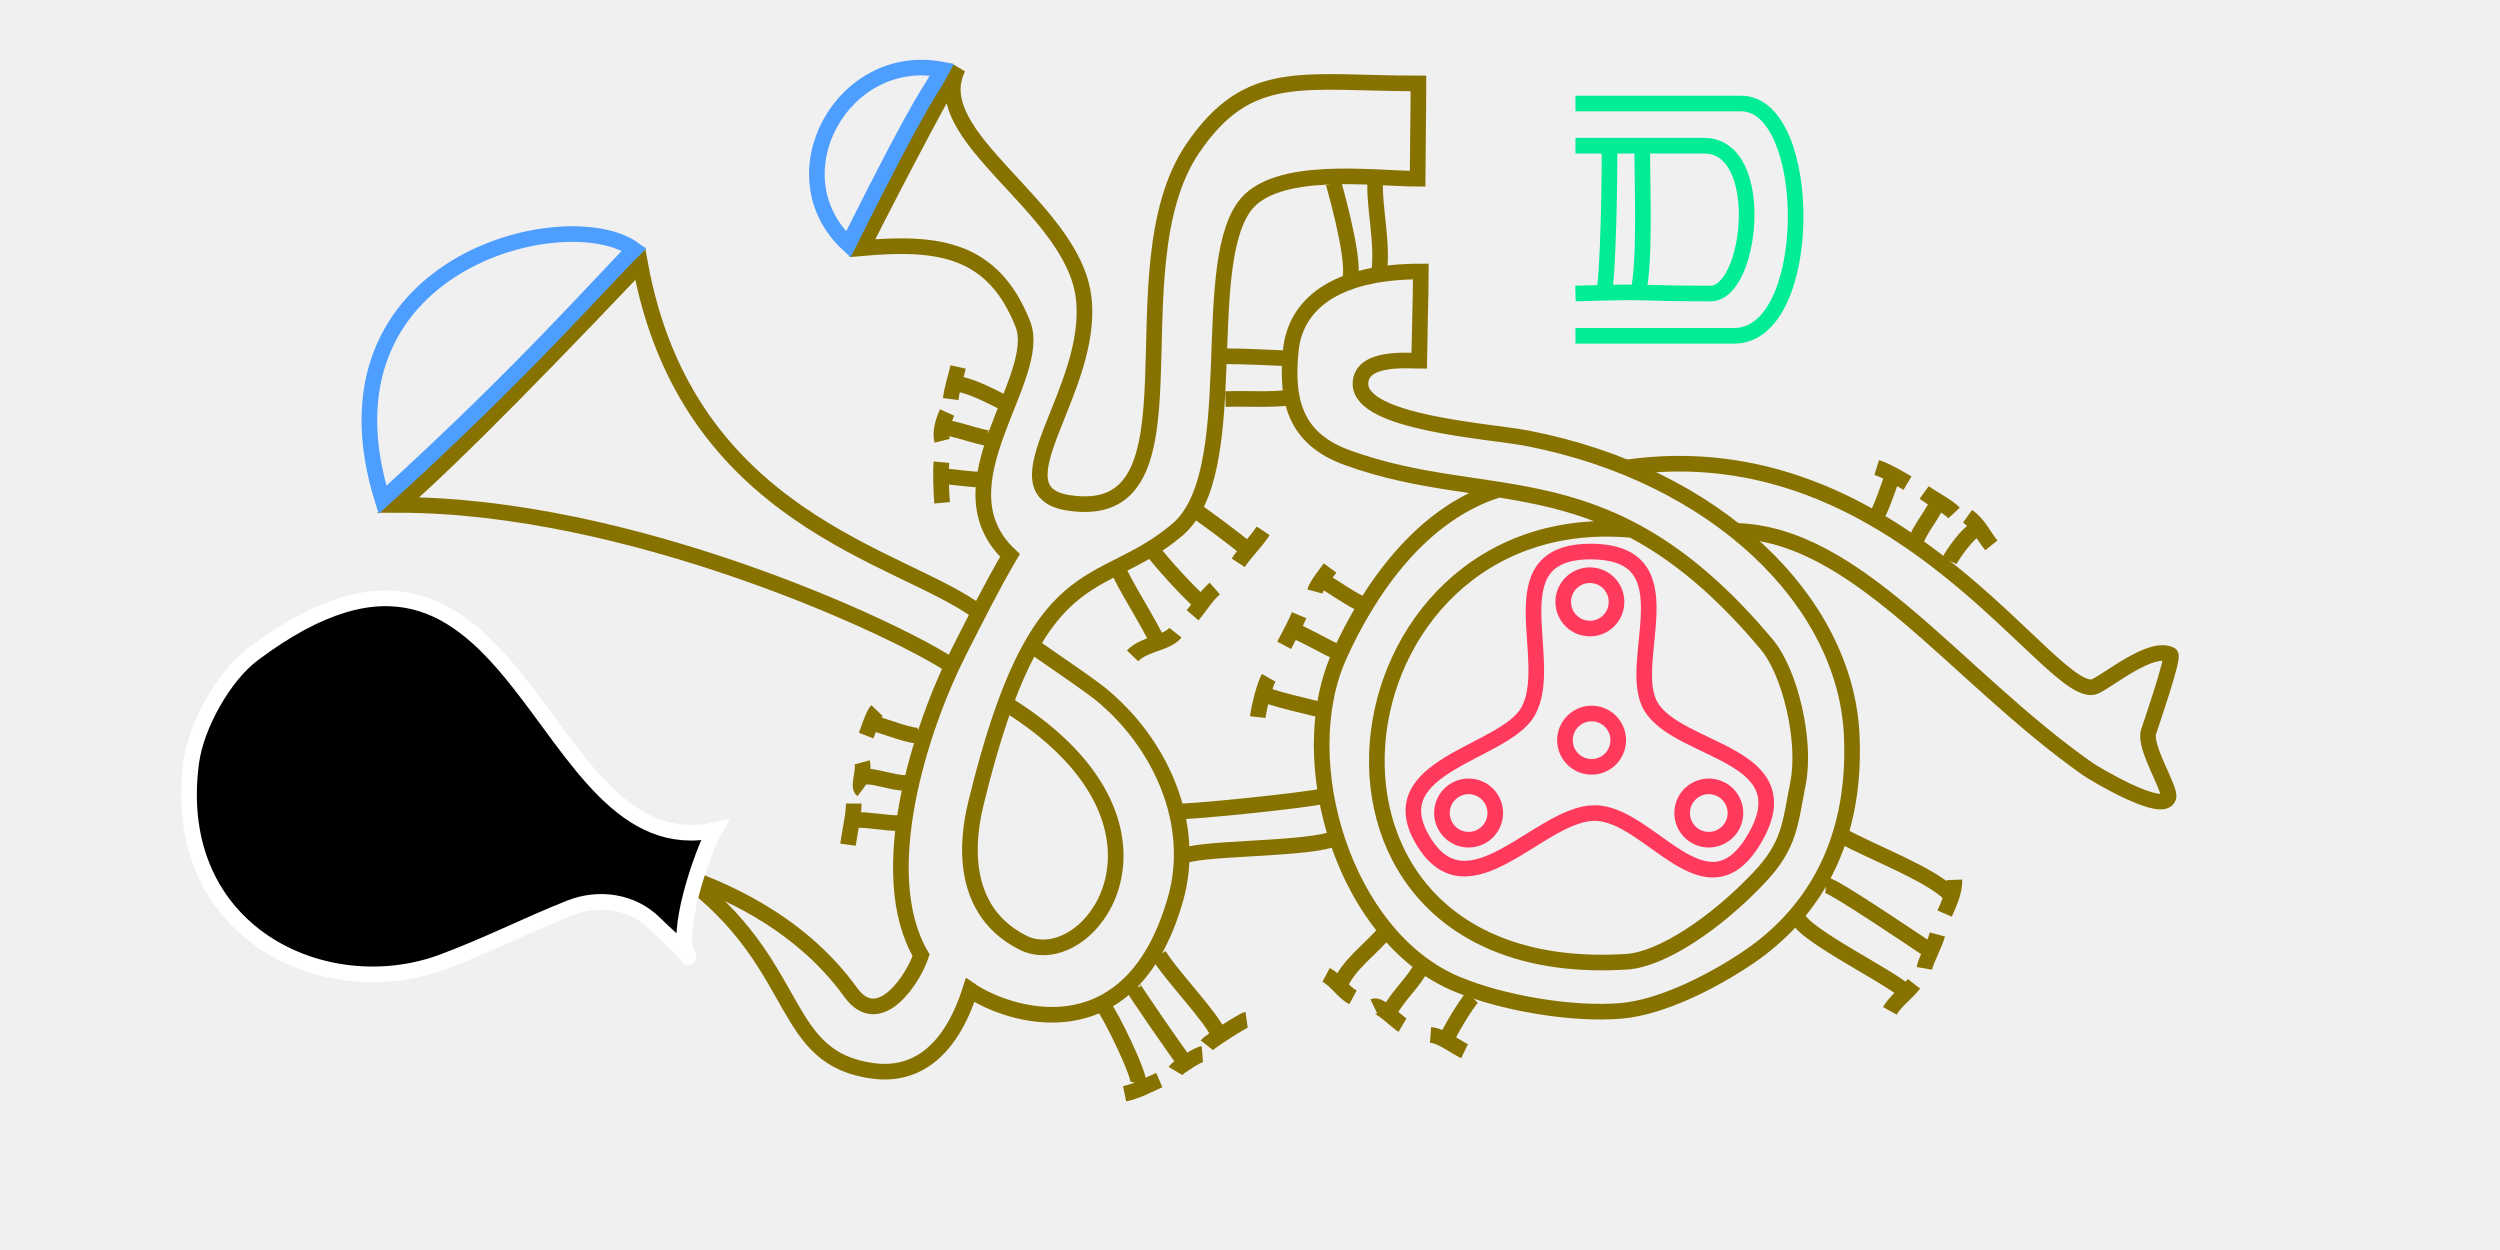
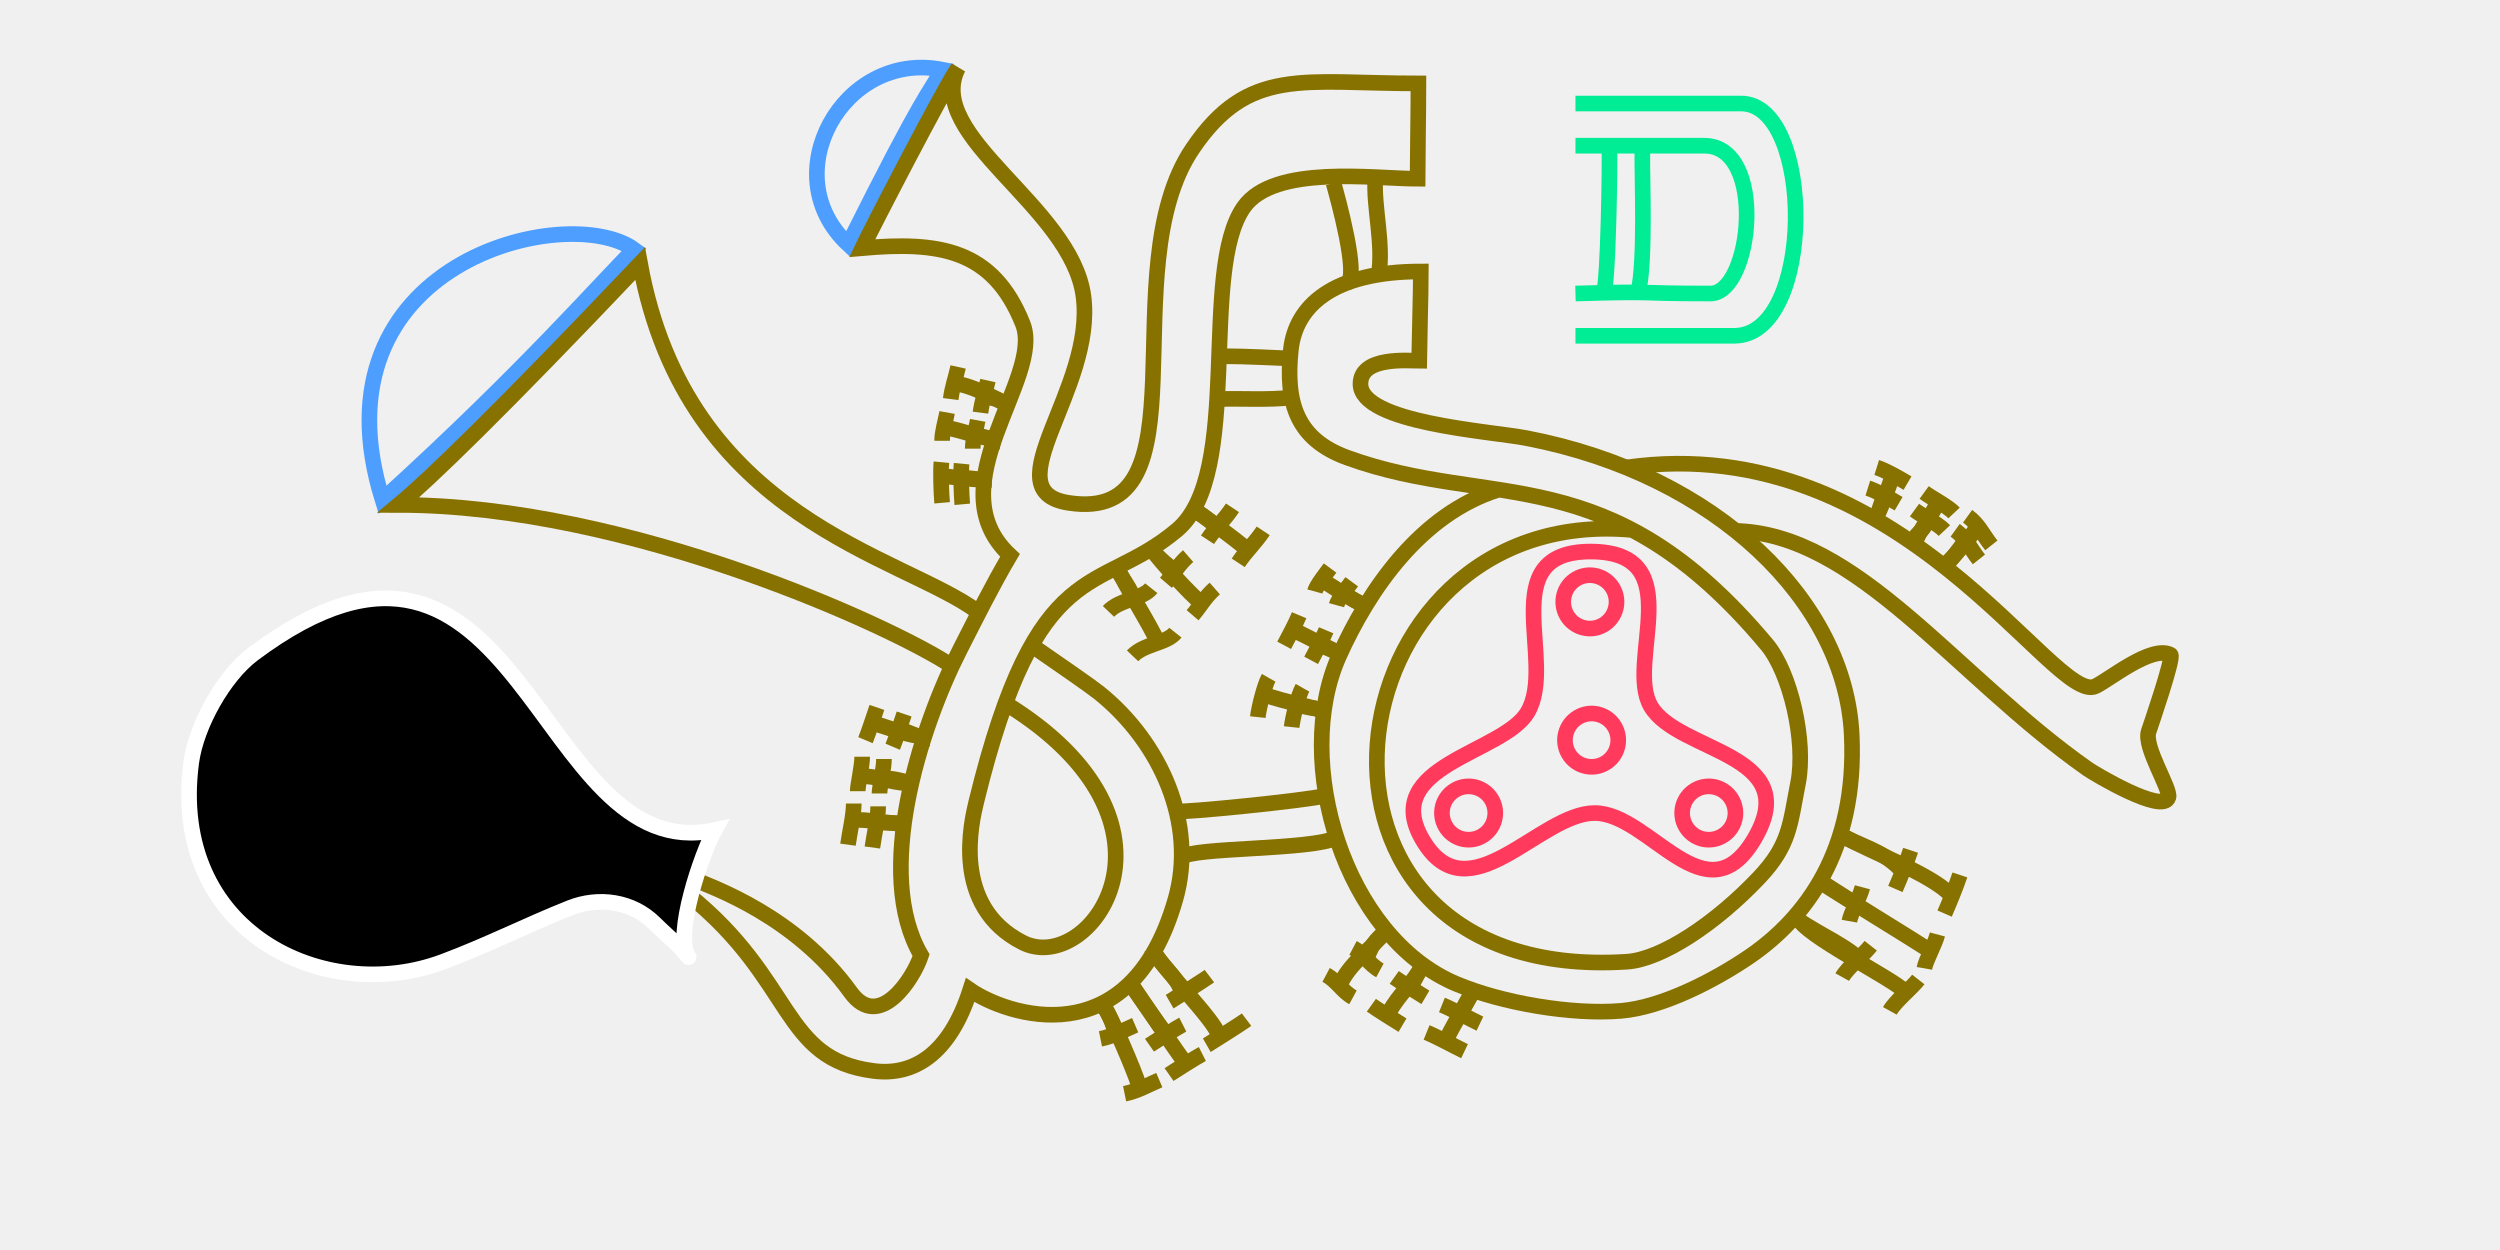
<svg xmlns="http://www.w3.org/2000/svg" viewBox="0 0 320 160">
  <g id="Layer_1">
-     <path d="M 88.97 112.62 C 91.22 113.58 101.88 117.29 108.88 127.01 C 112.52 132.06 116.93 125.26 117.9 122.27 C 111.8 111.85 117.73 93.24 122.86 83.18 C 124.96 79.06 127.02 74.92 129.28 71.09 C 119.66 62.14 133.69 48.42 130.91 41.44 C 127.06 31.78 120.04 30.91 110.36 31.76 C 111.31 29.75 120.82 11.3 122.64 8.69 C 118.17 17.43 137.15 26.35 138.68 37.91 C 140.26 49.78 126.9 62.81 136.74 64.36 C 154.95 67.21 142.1 34.62 152.65 19.03 C 159.81 8.45 166.78 10.68 181.56 10.68 C 181.56 14.4 181.45 20.46 181.45 22.88 C 175.9 22.88 163.1 21.02 159.22 26.5 C 153.39 34.75 159.22 60.65 150.66 67.84 C 140.56 76.33 132.81 70.48 124.96 102.66 C 124.36 105.14 121.72 116 130.91 120.65 C 139.51 125 153.84 105.4 128.56 89.95" fill="none" stroke="#877200" stroke-width="2" stroke-miterlimit="10" />
-     <path d="M 121.69 85.15 C 114.29 80.25 80.52 64.63 51.01 64.63 C 54.82 61.47 63.9 52.74 81.93 33.74 C 87.91 66.56 115.49 71.07 125.2 78.33" fill="none" stroke="#877200" stroke-width="2" stroke-miterlimit="10" />
-     <path d="M 132.04 82.6 C 136.08 85.39 139.66 87.86 140.73 88.72 C 148.53 95.02 153.24 105.42 150.45 115.13 C 144.62 135.46 128.77 129.89 124.18 126.73 C 121.54 134.95 116.94 137.75 111.8 137.08 C 99.96 135.55 102.7 124.34 88.97 113.28" fill="none" stroke="#877200" stroke-width="2" stroke-miterlimit="10" />
-     <path d="M 208.94 67.84 C 169.53 64.21 161.58 126.09 208.24 123.1 C 212.69 122.81 219.61 118.21 225.18 112.32 C 229.13 108.14 229.12 105.44 230.15 100.24 C 231.21 94.87 229.15 86.07 226.15 82.5 C 205.91 58.32 191.03 65.33 172.45 58.58 C 166.02 56.24 164.51 51.64 165.23 44.78 C 165.82 39.21 170.54 34.75 181.87 34.75 C 181.87 37.47 181.65 45.05 181.65 46.18 C 180.26 46.18 174.14 45.58 174.14 49.14 C 174.14 54.15 190.66 55.17 195.39 56.08 C 219.78 60.76 236.24 77.04 237.02 94.09 C 237.7 108.78 231.18 117.49 223.89 122.47 C 219.42 125.51 212.77 128.94 207.5 129.39 C 201.18 129.92 192.23 128.39 186.39 125.93 C 172.09 119.91 165.32 97.49 171.41 83.95 C 175.23 75.47 181.87 65.76 191.84 62.67" fill="none" stroke="#877200" stroke-width="2" stroke-miterlimit="10" />
-     <path d="M 208.16 59.84 C 243.32 54.81 262.89 90.38 268.22 87.84 C 270.01 86.99 275.39 82.54 277.83 83.81 C 278.32 84.07 275.28 92.87 275.02 93.66 C 274.39 95.66 277.88 100.99 277.56 102.05 C 276.88 104.31 268 98.98 267.21 98.42 C 250.22 86.48 237.69 68.21 222.01 67.95" fill="none" stroke="#877200" stroke-width="2" stroke-miterlimit="10" />
-     <path id="white" d="M 91.48 106.25 C 68.37 111.32 66.99 57.8 32.4 83.71 C 28.66 86.51 25.12 92.82 24.48 97.58 C 21.58 119.34 41.56 128.75 56.67 123.12 C 62.31 121.02 67.47 118.39 72.95 116.21 C 76.63 114.75 80.9 115.34 83.77 118.17 C 84.73 119.12 85.75 120.03 86.74 120.95 C 87.23 121.41 88.51 123.02 88.12 122.46 C 86.23 119.71 89.81 109.27 91.48 106.25 Z" fill="#000000" stroke="#ffffff" stroke-width="2" stroke-miterlimit="10" />
-     <path id="blue-2" d="M 48.96 63.98 C 67.2 47.42 77.14 35.89 81.18 31.94 C 72.62 25.71 39.51 33.61 48.96 63.98 Z" fill="none" stroke="#4d9eff" stroke-width="2" stroke-miterlimit="10" />
-     <path id="blue-1" d="M 108.58 31.29 C 99.04 22.43 107.86 6.42 120.59 8.91 C 118.8 12.32 118.76 10.92 108.58 31.29 Z" fill="none" stroke="#4d9eff" stroke-width="2" stroke-miterlimit="10" />
+     <path id="blue-2" d="M48.96 63.98 C67.2 47.42 77.14 35.89 81.18 31.94 C72.62 25.71 39.51 33.61 48.96 63.98 Z" fill="none" stroke="#4d9eff" stroke-width="2" stroke-miterlimit="10" />
+     <path id="blue-1" d="M108.58 31.29 C99.04 22.43 107.86 6.42 120.59 8.91 C118.8 12.32 118.76 10.92 108.58 31.29 Z" fill="none" stroke="#4d9eff" stroke-width="2" stroke-miterlimit="10" />
    <g id="green-move">
-       <path d="M 201.66 13.25 C 215.55 13.25 214.25 13.25 222.86 13.25 C 232.23 13.25 232.38 42.88 222.04 42.98 C 215.4 42.98 214.17 42.98 201.66 42.98" fill="none" stroke="#00ed95" stroke-width="2" stroke-miterlimit="10" />
-       <path d="M 201.66 18.65 C 208.91 18.65 210.92 18.65 218.14 18.65 C 226.24 18.65 224.23 37.57 218.95 37.57 C 208.38 37.57 212.9 37.24 201.66 37.57" fill="none" stroke="#00ed95" stroke-width="2" stroke-miterlimit="10" />
-       <path d="M 210.22 19.13 C 210.16 23.05 210.65 33.32 209.69 37.42" fill="none" stroke="#00ed95" stroke-width="2" stroke-miterlimit="10" />
-       <path d="M 206 18.97 C 206.08 20.43 205.87 36.57 205.25 37.41" fill="none" stroke="#00ed95" stroke-width="2" stroke-miterlimit="10" />
+       <path d="M201.66 13.25 C215.55 13.25 214.25 13.25 222.86 13.25 C232.23 13.25 232.38 42.88 222.04 42.98 C215.4 42.98 214.17 42.98 201.66 42.98" fill="none" stroke="#00ed95" stroke-width="2" stroke-miterlimit="10" />
+       <path d="M201.66 18.65 C208.91 18.65 210.92 18.65 218.14 18.65 C226.24 18.65 224.23 37.57 218.95 37.57 C208.38 37.57 212.9 37.24 201.66 37.57" fill="none" stroke="#00ed95" stroke-width="2" stroke-miterlimit="10" />
+       <path d="M210.22 19.13 C210.16 23.05 210.65 33.32 209.69 37.42" fill="none" stroke="#00ed95" stroke-width="2" stroke-miterlimit="10" />
+       <path d="M206 18.97 C206.08 20.43 205.87 36.57 205.25 37.41" fill="none" stroke="#00ed95" stroke-width="2" stroke-miterlimit="10" />
    </g>
    <g id="red-spinner">
-       <path d="M 224.65 107.22 C 230.9 96.33 214.8 96.36 211.3 90.4 C 207.97 84.71 216.49 70.6 203.59 70.6 C 191.06 70.6 199.35 84.71 195.53 91.17 C 192.4 96.46 176.52 97.97 182.08 107.48 C 187.92 117.48 197.04 104.07 204.12 104.07 C 211.21 104.07 218.44 118.02 224.65 107.22 Z" fill="none" stroke="#ff3a5d" stroke-width="2" stroke-miterlimit="10" />
-       <path d="M 189.69 107.02 C 188.06 107.97 185.97 107.41 185.03 105.77 C 184.08 104.14 184.64 102.05 186.28 101.11 C 187.91 100.17 190 100.73 190.94 102.36 C 191.88 103.99 191.32 106.08 189.69 107.02 Z" fill="none" stroke="#ff3a5d" stroke-width="2" stroke-miterlimit="10" />
-       <path d="M 220.43 107.02 C 218.8 107.97 216.71 107.41 215.77 105.77 C 214.83 104.14 215.39 102.05 217.02 101.11 C 218.65 100.17 220.74 100.73 221.68 102.36 C 222.62 103.99 222.07 106.08 220.43 107.02 Z" fill="none" stroke="#ff3a5d" stroke-width="2" stroke-miterlimit="10" />
-       <path d="M 205.21 80 C 203.58 80.94 201.49 80.38 200.55 78.75 C 199.61 77.11 200.17 75.02 201.8 74.08 C 203.43 73.14 205.52 73.7 206.46 75.33 C 207.4 76.96 206.84 79.05 205.21 80 Z" fill="none" stroke="#ff3a5d" stroke-width="2" stroke-miterlimit="10" />
-     </g>
-     <path id="red-anchor" d="M 205.43 97.7 C 203.8 98.64 201.71 98.08 200.77 96.45 C 199.83 94.82 200.39 92.73 202.02 91.79 C 203.65 90.84 205.74 91.4 206.68 93.04 C 207.62 94.67 207.06 96.76 205.43 97.7 Z" fill="none" stroke="#ff3a5d" stroke-width="2" stroke-miterlimit="10" />
-     <path id="blue-anchor-1" d="M 108.37 31.16 C 108.37 31.09 108.45 31.03 108.54 31.03 C 108.63 31.03 108.7 31.09 108.7 31.16 C 108.7 31.23 108.63 31.29 108.54 31.29 C 108.45 31.29 108.37 31.23 108.37 31.16 Z" fill="none" />
-     <path id="white-anchor" d="M 86.97 112.3 C 86.97 111.76 87.42 111.32 87.97 111.32 C 88.53 111.32 88.97 111.76 88.97 112.3 C 88.97 112.84 88.53 113.28 87.97 113.28 C 87.42 113.28 86.97 112.84 86.97 112.3 Z" fill="none" />
-     <path id="blue-anchor-2" d="M 48.77 63.43 C 48.77 63.38 48.78 63.34 48.79 63.34 C 48.81 63.34 48.82 63.38 48.82 63.43 C 48.82 63.48 48.81 63.52 48.79 63.52 C 48.78 63.52 48.77 63.48 48.77 63.43 Z" fill="none" />
-     <path d="M 176.04 22.88 C 175.8 26.46 177.11 31.15 176.48 35.14" fill="none" stroke="#877200" stroke-width="2" stroke-miterlimit="10" />
-     <path d="M 170.69 23.43 C 171.19 25.19 174.07 35.61 172.41 36.2" fill="none" stroke="#877200" stroke-width="2" stroke-miterlimit="10" />
-     <path d="M 156.86 45.6 C 159.47 45.6 162.46 45.78 165.13 45.88" fill="none" stroke="#877200" stroke-width="2" stroke-miterlimit="10" />
-     <path d="M 156.86 51.08 C 160.02 50.98 162.12 51.23 165.35 50.88" fill="none" stroke="#877200" stroke-width="2" stroke-miterlimit="10" />
-     <path d="M 150.58 103.85 C 151.23 104.06 167.22 102.48 169.74 101.83" fill="none" stroke="#877200" stroke-width="2" stroke-miterlimit="10" />
-     <path d="M 151.26 109.75 C 152.42 108.41 168.08 108.85 171.07 107.21" fill="none" stroke="#877200" stroke-width="2" stroke-miterlimit="10" />
-     <path d="M 171.54 83.68 C 169.38 82.63 167.33 81.42 165.07 80.45" fill="none" stroke="#877200" stroke-width="2" stroke-miterlimit="10" />
-     <path d="M 164.37 82.6 C 164.99 81.44 165.79 79.94 166.29 78.75" fill="none" stroke="#877200" stroke-width="2" stroke-miterlimit="10" />
-     <path d="M 174.42 77.33 C 173.51 77.1 170.09 74.75 168.95 74.08" fill="none" stroke="#877200" stroke-width="2" stroke-miterlimit="10" />
-     <path d="M 168.3 75.71 C 168.52 74.91 169.72 73.43 170.25 72.71" fill="none" stroke="#877200" stroke-width="2" stroke-miterlimit="10" />
-     <path d="M 169.47 90.95 C 168.33 90.67 162.13 89.26 161.5 88.72" fill="none" stroke="#877200" stroke-width="2" stroke-miterlimit="10" />
-     <path d="M 162.39 86.76 C 161.84 87.73 161.12 90.65 161 91.79" fill="none" stroke="#877200" stroke-width="2" stroke-miterlimit="10" />
-     <path d="M 233.71 113.28 C 234.67 113.33 245.37 120.58 246.91 121.61" fill="none" stroke="#877200" stroke-width="2" stroke-miterlimit="10" />
-     <path d="M 235.88 107.02 C 239.45 109.03 247.17 111.9 249.66 114.52" fill="none" stroke="#877200" stroke-width="2" stroke-miterlimit="10" />
-     <path d="M 230.15 117.45 C 230.79 119.64 242.11 125.12 243.98 127.01" fill="none" stroke="#877200" stroke-width="2" stroke-miterlimit="10" />
-     <path d="M 250.16 112.62 C 250.22 114.09 249.48 115.63 248.91 116.94" fill="none" stroke="#877200" stroke-width="2" stroke-miterlimit="10" />
-     <path d="M 247.99 119.61 C 247.63 120.96 246.51 122.88 246.32 123.95" fill="none" stroke="#877200" stroke-width="2" stroke-miterlimit="10" />
-     <path d="M 244.99 125.93 C 244.09 127.08 242.57 128.18 241.9 129.39" fill="none" stroke="#877200" stroke-width="2" stroke-miterlimit="10" />
-     <path d="M 177.46 119.1 C 175.6 121.43 172.61 123.35 171.41 126.29" fill="none" stroke="#877200" stroke-width="2" stroke-miterlimit="10" />
-     <path d="M 182.1 123.49 C 181 125.72 179 127.34 177.86 129.49" fill="none" stroke="#877200" stroke-width="2" stroke-miterlimit="10" />
-     <path d="M 188.46 127.66 C 187.7 128.41 185.29 132.38 185.03 133.39" fill="none" stroke="#877200" stroke-width="2" stroke-miterlimit="10" />
-     <path d="M 169.74 124.79 C 171.12 125.52 171.83 126.93 173.18 127.66" fill="none" stroke="#877200" stroke-width="2" stroke-miterlimit="10" />
-     <path d="M 175.85 128.82 C 176.56 128.48 178.79 130.79 179.52 131.22" fill="none" stroke="#877200" stroke-width="2" stroke-miterlimit="10" />
-     <path d="M 183.11 132.47 C 184.51 132.57 186.16 133.93 187.46 134.55" fill="none" stroke="#877200" stroke-width="2" stroke-miterlimit="10" />
-     <path d="M 115.96 100.24 C 114.1 100.17 112.06 99.3 110.36 99.36" fill="none" stroke="#877200" stroke-width="2" stroke-miterlimit="10" />
-     <path d="M 115.21 105.37 C 113.24 105.37 111.26 104.89 109.28 104.95" fill="none" stroke="#877200" stroke-width="2" stroke-miterlimit="10" />
-     <path d="M 117.9 94.09 C 117.08 94.53 112.95 92.83 111.8 92.59" fill="none" stroke="#877200" stroke-width="2" stroke-miterlimit="10" />
-     <path d="M 112.25 90.95 C 111.78 91.44 111.16 93.42 110.87 94.16" fill="none" stroke="#877200" stroke-width="2" stroke-miterlimit="10" />
-     <path d="M 110.36 97.58 C 110.67 98.71 109.75 100.66 110.36 101.11" fill="none" stroke="#877200" stroke-width="2" stroke-miterlimit="10" />
-     <path d="M 109.28 102.85 C 109.28 104.37 108.76 106.5 108.54 108.12" fill="none" stroke="#877200" stroke-width="2" stroke-miterlimit="10" />
-     <path d="M 126.97 56.08 C 126.54 56.37 122.36 54.87 121.23 54.78" fill="none" stroke="#877200" stroke-width="2" stroke-miterlimit="10" />
-     <path d="M 125.98 61.43 C 124.06 61.36 122.46 61.1 120.59 60.93" fill="none" stroke="#877200" stroke-width="2" stroke-miterlimit="10" />
-     <path d="M 128.56 51.57 C 127.02 50.8 123.89 49.13 122.25 49.14" fill="none" stroke="#877200" stroke-width="2" stroke-miterlimit="10" />
-     <path d="M 122.64 46.97 C 122.31 48.46 121.89 49.53 121.69 51.08" fill="none" stroke="#877200" stroke-width="2" stroke-miterlimit="10" />
-     <path d="M 121.23 52.8 C 120.74 53.89 120.3 55.25 120.59 56.42" fill="none" stroke="#877200" stroke-width="2" stroke-miterlimit="10" />
-     <path d="M 120.5 59.16 C 120.39 60.33 120.48 63.12 120.59 64.36" fill="none" stroke="#877200" stroke-width="2" stroke-miterlimit="10" />
-     <path d="M 242.23 60.93 C 241.76 62.3 240.73 65.31 240.01 66.45" fill="none" stroke="#877200" stroke-width="2" stroke-miterlimit="10" />
-     <path d="M 247.99 64.36 C 247.13 66.26 245.85 67.49 245.05 69.66" fill="none" stroke="#877200" stroke-width="2" stroke-miterlimit="10" />
-     <path d="M 252.82 67.84 C 252.03 68.08 249.93 70.9 249.54 71.79" fill="none" stroke="#877200" stroke-width="2" stroke-miterlimit="10" />
-     <path d="M 240.22 59.84 C 241.37 60.2 243.07 61.2 244.16 61.84" fill="none" stroke="#877200" stroke-width="2" stroke-miterlimit="10" />
-     <path d="M 246.29 63.04 C 247.35 63.81 249.34 64.83 250.12 65.66" fill="none" stroke="#877200" stroke-width="2" stroke-miterlimit="10" />
-     <path d="M 251.85 66.08 C 253.29 67.12 253.83 68.48 254.89 69.81" fill="none" stroke="#877200" stroke-width="2" stroke-miterlimit="10" />
-     <path d="M 147.36 70.23 C 148.41 71.76 152.38 76.1 153.9 77.33" fill="none" stroke="#877200" stroke-width="2" stroke-miterlimit="10" />
-     <path d="M 143.02 72.57 C 143.72 74.59 147.18 79.82 148.39 82.6" fill="none" stroke="#877200" stroke-width="2" stroke-miterlimit="10" />
-     <path d="M 152.81 65.18 C 155.45 67.08 157.47 68.55 160 70.6" fill="none" stroke="#877200" stroke-width="2" stroke-miterlimit="10" />
-     <path d="M 161.69 67.95 C 160.69 69.46 159.41 70.64 158.49 72.04" fill="none" stroke="#877200" stroke-width="2" stroke-miterlimit="10" />
-     <path d="M 155.49 75.33 C 154.27 76.4 153.68 77.55 152.65 78.75" fill="none" stroke="#877200" stroke-width="2" stroke-miterlimit="10" />
-     <path d="M 150.45 80.98 C 149.34 82.37 146.45 82.39 144.97 83.95" fill="none" stroke="#877200" stroke-width="2" stroke-miterlimit="10" />
-     <path d="M 144.97 126.22 C 144.95 126.46 150.85 134.94 151.71 136.08" fill="none" stroke="#877200" stroke-width="2" stroke-miterlimit="10" />
-     <path d="M 141.27 128.82 C 142.18 129.91 146.03 137.77 145.71 138.75" fill="none" stroke="#877200" stroke-width="2" stroke-miterlimit="10" />
-     <path d="M 148.34 122.23 C 149.67 124.61 155.43 130.55 155.97 132.47" fill="none" stroke="#877200" stroke-width="2" stroke-miterlimit="10" />
-     <path d="M 154.47 133.79 C 154.84 133.32 159.14 130.58 159.56 130.52" fill="none" stroke="#877200" stroke-width="2" stroke-miterlimit="10" />
-     <path d="M 150.45 137.08 C 150.71 136.64 153.39 134.95 153.9 134.91" fill="none" stroke="#877200" stroke-width="2" stroke-miterlimit="10" />
-     <path d="M 143.95 140 C 145.58 139.67 146.9 138.89 148.39 138.25" fill="none" stroke="#877200" stroke-width="2" stroke-miterlimit="10" />
+       <path d="M224.65 107.22 C230.9 96.33 214.8 96.36 211.3 90.4 C207.97 84.71 216.49 70.6 203.59 70.6 C191.06 70.6 199.35 84.71 195.53 91.17 C192.4 96.46 176.52 97.97 182.08 107.48 C187.92 117.48 197.04 104.07 204.12 104.07 C211.21 104.07 218.44 118.02 224.65 107.22 Z" fill="none" stroke="#ff3a5d" stroke-width="2" stroke-miterlimit="10" />
+       <path d="M189.69 107.02 C188.06 107.97 185.97 107.41 185.03 105.77 C184.08 104.14 184.64 102.05 186.28 101.11 C187.91 100.17 190 100.73 190.94 102.36 C191.88 103.99 191.32 106.08 189.69 107.02 Z" fill="none" stroke="#ff3a5d" stroke-width="2" stroke-miterlimit="10" />
+       <path d="M220.43 107.02 C218.8 107.97 216.71 107.41 215.77 105.77 C214.83 104.14 215.39 102.05 217.02 101.11 C218.65 100.17 220.74 100.73 221.68 102.36 C222.62 103.99 222.07 106.08 220.43 107.02 Z" fill="none" stroke="#ff3a5d" stroke-width="2" stroke-miterlimit="10" />
+       <path d="M205.21 80 C203.58 80.94 201.49 80.38 200.55 78.75 C199.61 77.11 200.17 75.02 201.8 74.08 C203.43 73.14 205.52 73.7 206.46 75.33 C207.4 76.96 206.84 79.05 205.21 80 Z" fill="none" stroke="#ff3a5d" stroke-width="2" stroke-miterlimit="10" />
+     </g>
+     <path id="red-anchor" d="M205.43 97.7 C203.8 98.64 201.71 98.08 200.77 96.45 C199.83 94.82 200.39 92.73 202.02 91.79 C203.65 90.84 205.74 91.4 206.68 93.04 C207.62 94.67 207.06 96.76 205.43 97.7 Z" fill="none" stroke="#ff3a5d" stroke-width="2" stroke-miterlimit="10" />
+     <g id="tubing">
+       <path d="M88.97 112.62 C91.22 113.58 101.88 117.29 108.88 127.01 C112.52 132.06 116.93 125.26 117.9 122.27 C111.8 111.85 117.73 93.24 122.86 83.18 C124.96 79.06 127.02 74.92 129.28 71.09 C119.66 62.14 133.69 48.42 130.91 41.44 C127.06 31.78 120.04 30.91 110.36 31.76 C111.31 29.75 120.82 11.3 122.64 8.69 C118.17 17.43 137.15 26.35 138.68 37.91 C140.26 49.78 126.9 62.81 136.74 64.36 C154.95 67.21 142.1 34.62 152.65 19.03 C159.81 8.45 166.78 10.68 181.56 10.68 C181.56 14.4 181.45 20.46 181.45 22.88 C175.9 22.88 163.1 21.02 159.22 26.5 C153.39 34.75 159.22 60.65 150.66 67.84 C140.56 76.33 132.81 70.48 124.96 102.66 C124.36 105.14 121.72 116 130.91 120.65 C139.51 125 153.84 105.4 128.56 89.95" fill="none" stroke="#877200" stroke-width="2" stroke-miterlimit="10" />
+       <path d="M121.69 85.15 C114.29 80.25 80.52 64.63 51.01 64.63 C54.82 61.47 63.9 52.74 81.93 33.74 C87.91 66.56 115.49 71.07 125.2 78.33" fill="none" stroke="#877200" stroke-width="2" stroke-miterlimit="10" />
+       <path d="M132.04 82.6 C136.08 85.39 139.66 87.86 140.73 88.72 C148.53 95.02 153.24 105.42 150.45 115.13 C144.62 135.46 128.77 129.89 124.18 126.73 C121.54 134.95 116.94 137.75 111.8 137.08 C99.96 135.55 101.835 125.58 88.105 114.52" fill="none" stroke="#877200" stroke-width="2" stroke-miterlimit="10" />
+       <path d="M208.94 67.84 C169.53 64.21 161.58 126.09 208.24 123.1 C212.69 122.81 219.61 118.21 225.18 112.32 C229.13 108.14 229.12 105.44 230.15 100.24 C231.21 94.87 229.15 86.07 226.15 82.5 C205.91 58.32 191.03 65.33 172.45 58.58 C166.02 56.24 164.51 51.64 165.23 44.78 C165.82 39.21 170.54 34.75 181.87 34.75 C181.87 37.47 181.65 45.05 181.65 46.18 C180.26 46.18 174.14 45.58 174.14 49.14 C174.14 54.15 190.66 55.17 195.39 56.08 C219.78 60.76 236.24 77.04 237.02 94.09 C237.7 108.78 231.18 117.49 223.89 122.47 C219.42 125.51 212.77 128.94 207.5 129.39 C201.18 129.92 192.23 128.39 186.39 125.93 C172.09 119.91 165.32 97.49 171.41 83.95 C175.23 75.47 181.87 65.76 191.84 62.67" fill="none" stroke="#877200" stroke-width="2" stroke-miterlimit="10" />
+       <path d="M208.16 59.84 C243.32 54.81 262.89 90.38 268.22 87.84 C270.01 86.99 275.39 82.54 277.83 83.81 C278.32 84.07 275.28 92.87 275.02 93.66 C274.39 95.66 277.88 100.99 277.56 102.05 C276.88 104.31 268 98.98 267.21 98.42 C250.22 86.48 237.69 68.21 222.01 67.95" fill="none" stroke="#877200" stroke-width="2" stroke-miterlimit="10" />
+       <path d="M176.04 22.88 C175.8 26.46 177.11 31.15 176.48 35.14" fill="none" stroke="#877200" stroke-width="2" stroke-miterlimit="10" />
+       <path d="M170.69 23.43 C171.19 25.19 174.07 35.61 172.41 36.2" fill="none" stroke="#877200" stroke-width="2" stroke-miterlimit="10" />
+       <path d="M156.86 45.6 C159.47 45.6 162.46 45.78 165.13 45.88" fill="none" stroke="#877200" stroke-width="2" stroke-miterlimit="10" />
+       <path d="M155.97 51.08 C159.13 50.98 162.12 51.23 165.35 50.88" fill="none" stroke="#877200" stroke-width="2" stroke-miterlimit="10" />
+       <path d="M150.58 103.85 C151.23 104.06 167.22 102.48 169.74 101.83" fill="none" stroke="#877200" stroke-width="2" stroke-miterlimit="10" />
+       <path d="M151.26 109.75 C152.42 108.41 168.08 108.85 171.07 107.21" fill="none" stroke="#877200" stroke-width="2" stroke-miterlimit="10" />
+       <path id="white" d="M91.48 106.25 C68.37 111.32 66.99 57.8 32.4 83.71 C28.66 86.51 25.12 92.82 24.48 97.58 C21.58 119.34 41.56 128.75 56.67 123.12 C62.31 121.02 67.47 118.39 72.95 116.21 C76.63 114.75 80.9 115.34 83.77 118.17 C84.73 119.12 85.75 120.03 86.74 120.95 C87.23 121.41 88.51 123.02 88.12 122.46 C86.23 119.71 89.81 109.27 91.48 106.25 Z" fill="#000000" stroke="#ffffff" stroke-width="2" stroke-miterlimit="10" />
+     </g>
+     <g id="keys-down">
+       <g id="_24d" data-name="24d">
+         <path d="M172.045 83.95 C169.885 82.9 170.785 83.345 168.525 82.375" fill="none" stroke="#877200" stroke-width="2" stroke-miterlimit="10" />
+         <path d="M167.825 84.525 C168.445 83.365 169.245 81.865 169.745 80.675" fill="none" stroke="#877200" stroke-width="2" stroke-miterlimit="10" />
+       </g>
+       <g id="_23d" data-name="23d">
+         <path d="M174.995 77.585 C174.085 77.355 172.86 76.505 171.72 75.835" fill="none" stroke="#877200" stroke-width="2" stroke-miterlimit="10" />
+         <path d="M171.07 77.465 C171.29 76.665 172.49 75.185 173.02 74.465" fill="none" stroke="#877200" stroke-width="2" stroke-miterlimit="10" />
+       </g>
+       <g id="_22d" data-name="22d">
+         <path d="M169.745 90.95 C168.605 90.67 166.46 90.535 165.83 89.995" fill="none" stroke="#877200" stroke-width="2" stroke-miterlimit="10" />
+         <path d="M166.72 88.035 C166.17 89.005 165.45 91.925 165.33 93.065" fill="none" stroke="#877200" stroke-width="2" stroke-miterlimit="10" />
+       </g>
+       <g id="_21d" data-name="21d">
+         <path d="M234.949 106.536 C238.519 108.546 240.864 108.749 243.354 111.369" fill="none" stroke="#877200" stroke-width="2" stroke-miterlimit="10" />
+         <path d="M244.556 108.84 C244.039 110.405 243.174 112.479 242.604 113.789" fill="none" stroke="#877200" stroke-width="2" stroke-miterlimit="10" />
+       </g>
+       <g id="_20d" data-name="20d">
+         <path d="M232.57 112.489 C233.671 113.282 235.77 114.54 237.31 115.57" fill="none" stroke="#877200" stroke-width="2" stroke-miterlimit="10" />
+         <path d="M238.39 113.57 C238.03 114.92 236.91 116.84 236.72 117.91" fill="none" stroke="#877200" stroke-width="2" stroke-miterlimit="10" />
+       </g>
+       <g id="_19d" data-name="19d">
+         <path d="M229.179 116.94 C231.198 118.844 236.017 120.8 237.887 122.69" fill="none" stroke="#877200" stroke-width="2" stroke-miterlimit="10" />
+         <path d="M239.452 121.055 C238.552 122.205 236.477 123.86 235.807 125.07" fill="none" stroke="#877200" stroke-width="2" stroke-miterlimit="10" />
+       </g>
+       <g id="_18d" data-name="18d">
+         <path d="M177.86 118.486 C176 120.816 176.059 119.9 174.859 122.84" fill="none" stroke="#877200" stroke-width="2" stroke-miterlimit="10" />
+         <path d="M173.189 121.34 C174.569 122.07 175.279 123.48 176.629 124.21" fill="none" stroke="#877200" stroke-width="2" stroke-miterlimit="10" />
+       </g>
+       <g id="_17d" data-name="17d">
+         <path d="M182.45 122.775 C181.35 125.005 181.93 123.78 180.79 125.93" fill="none" stroke="#877200" stroke-width="2" stroke-miterlimit="10" />
+         <path d="M178.464 125.11 C179.127 125.583 181.72 127.23 182.45 127.66" fill="none" stroke="#877200" stroke-width="2" stroke-miterlimit="10" />
+       </g>
+       <g id="_16d" data-name="16d">
+         <path d="M188.859 126.22 C188.38 127.23 187.255 128.86 186.995 129.87" fill="none" stroke="#877200" stroke-width="2" stroke-miterlimit="10" />
+         <path d="M184.567 128.635 C185.872 129.162 188.125 130.41 189.425 131.03" fill="none" stroke="#877200" stroke-width="2" stroke-miterlimit="10" />
+       </g>
+       <g id="_15d" data-name="15d">
+         <path d="M119.03 94.535 C117.613 94.535 116.435 93.673 115.285 93.433" fill="none" stroke="#877200" stroke-width="2" stroke-miterlimit="10" />
+         <path d="M115.73 91.393 C115.469 92.161 114.599 94.8 114.266 95.584" fill="none" stroke="#877200" stroke-width="2" stroke-miterlimit="10" />
+       </g>
+       <g id="_14d" data-name="14d">
+         <path d="M117.443 100.24 C115.583 100.17 114.848 99.589 113.148 99.649" fill="none" stroke="#877200" stroke-width="2" stroke-miterlimit="10" />
+         <path d="M113.148 97.15 C113.15 98.341 112.575 100.783 112.575 101.564" fill="none" stroke="#877200" stroke-width="2" stroke-miterlimit="10" />
+       </g>
+       <g id="_13d" data-name="13d">
+         <path d="M116.432 105.485 C114.462 105.485 114.383 105.25 112.403 105.31" fill="none" stroke="#877200" stroke-width="2" stroke-miterlimit="10" />
+         <path d="M112.403 103.21 C112.403 104.73 111.883 106.86 111.663 108.48" fill="none" stroke="#877200" stroke-width="2" stroke-miterlimit="10" />
+       </g>
+       <g id="_12d" data-name="12d">
+         <path d="M129.545 52.182 C128.005 51.412 127.701 50.872 126.061 50.882" fill="none" stroke="#877200" stroke-width="2" stroke-miterlimit="10" />
+         <path d="M126.451 48.712 C126.121 50.202 125.701 51.272 125.501 52.822" fill="none" stroke="#877200" stroke-width="2" stroke-miterlimit="10" />
+       </g>
+       <g id="_11d" data-name="11d">
+         <path d="M128.107 56.549 C127.061 56.385 126.278 55.878 125.148 55.788" fill="none" stroke="#877200" stroke-width="2" stroke-miterlimit="10" />
+         <path d="M125.148 53.808 C124.95 54.898 124.51 56.258 124.508 57.428" fill="none" stroke="#877200" stroke-width="2" stroke-miterlimit="10" />
+       </g>
+       <g id="_10d" data-name="10d">
+         <path d="M126.97 61.43 C125.05 61.36 125.04 61.292 123.17 61.122" fill="none" stroke="#877200" stroke-width="2" stroke-miterlimit="10" />
+         <path d="M123.08 59.352 C122.97 60.522 123.06 63.312 123.17 64.552" fill="none" stroke="#877200" stroke-width="2" stroke-miterlimit="10" />
+       </g>
+       <g id="_9d" data-name="9d">
+         <path d="M241.092 63.57 C240.622 64.94 240.419 65.87 239.699 67.01" fill="none" stroke="#877200" stroke-width="2" stroke-miterlimit="10" />
+         <path d="M239.082 62.48 C240.232 62.84 241.932 63.84 243.022 64.48" fill="none" stroke="#877200" stroke-width="2" stroke-miterlimit="10" />
+       </g>
+       <g id="_8d" data-name="8d">
+         <path d="M246.752 66.614 C245.892 68.514 245.356 67.825 244.556 69.995" fill="none" stroke="#877200" stroke-width="2" stroke-miterlimit="10" />
+         <path d="M245.052 65.294 C246.112 66.064 248.102 67.084 248.882 67.914" fill="none" stroke="#877200" stroke-width="2" stroke-miterlimit="10" />
+       </g>
+       <g id="_7d" data-name="7d">
+         <path d="M251.23 69.636 C251.105 69.876 249.567 72 248.513 72.89" fill="none" stroke="#877200" stroke-width="2" stroke-miterlimit="10" />
+         <path d="M250.26 67.876 C251.7 68.916 252.24 70.276 253.3 71.606" fill="none" stroke="#877200" stroke-width="2" stroke-miterlimit="10" />
+       </g>
+       <g id="_6d" data-name="6d">
+         <path d="M152.08 64.698 C154.72 66.598 153.537 65.6 156.067 67.65" fill="none" stroke="#877200" stroke-width="2" stroke-miterlimit="10" />
+         <path d="M157.757 65 C156.757 66.51 155.477 67.69 154.557 69.09" fill="none" stroke="#877200" stroke-width="2" stroke-miterlimit="10" />
+       </g>
+       <g id="_5d" data-name="5d">
+         <path d="M146.929 69.636 C147.979 71.166 148.97 71.95 150.49 73.18" fill="none" stroke="#877200" stroke-width="2" stroke-miterlimit="10" />
+         <path d="M152.08 71.18 C150.86 72.25 150.27 73.4 149.24 74.6" fill="none" stroke="#877200" stroke-width="2" stroke-miterlimit="10" />
+       </g>
+       <g id="_4d" data-name="4d">
+         <path d="M142.62 71.914 C143.32 73.934 144.09 74.13 145.3 76.91" fill="none" stroke="#877200" stroke-width="2" stroke-miterlimit="10" />
+         <path d="M147.36 75.29 C146.25 76.68 143.36 76.7 141.88 78.26" fill="none" stroke="#877200" stroke-width="2" stroke-miterlimit="10" />
+       </g>
+       <g id="_3d" data-name="3d">
+         <path d="M147.36 121.34 C148.69 123.72 150.674 124.974 151.214 126.894" fill="none" stroke="#877200" stroke-width="2" stroke-miterlimit="10" />
+         <path d="M149.714 128.214 C150.084 128.002 154.384 125.262 154.804 124.944" fill="none" stroke="#877200" stroke-width="2" stroke-miterlimit="10" />
+       </g>
+       <g id="_2d" data-name="2d">
+         <path d="M144.326 125.375 C145.066 126.505 148.343 131.18 149.203 132.32" fill="none" stroke="#877200" stroke-width="2" stroke-miterlimit="10" />
+         <path d="M147.129 133.785 C147.576 133.472 150.76 131.471 151.393 131.15" fill="none" stroke="#877200" stroke-width="2" stroke-miterlimit="10" />
+       </g>
+       <g id="_1d" data-name="1d">
+         <path d="M140.635 127.887 C141.545 128.977 142.271 130.463 142.62 131.723" fill="none" stroke="#877200" stroke-width="2" stroke-miterlimit="10" />
+         <path d="M140.86 132.973 C142.49 132.643 143.81 131.863 145.3 131.223" fill="none" stroke="#877200" stroke-width="2" stroke-miterlimit="10" />
+       </g>
+     </g>
+     <g id="keys-up">
+       <g id="_24" data-name="24">
+         <path d="M171.54 83.68 C169.38 82.63 167.33 81.42 165.07 80.45" fill="none" stroke="#877200" stroke-width="2" stroke-miterlimit="10" />
+         <path d="M164.37 82.6 C164.99 81.44 165.79 79.94 166.29 78.75" fill="none" stroke="#877200" stroke-width="2" stroke-miterlimit="10" />
+       </g>
+       <g id="_23" data-name="23">
+         <path d="M174.42 77.33 C173.51 77.1 170.09 74.75 168.95 74.08" fill="none" stroke="#877200" stroke-width="2" stroke-miterlimit="10" />
+         <path d="M168.3 75.71 C168.52 74.91 169.72 73.43 170.25 72.71" fill="none" stroke="#877200" stroke-width="2" stroke-miterlimit="10" />
+       </g>
+       <g id="_22" data-name="22">
+         <path d="M169.47 90.95 C168.33 90.67 162.13 89.26 161.5 88.72" fill="none" stroke="#877200" stroke-width="2" stroke-miterlimit="10" />
+         <path d="M162.39 86.76 C161.84 87.73 161.12 90.65 161 91.79" fill="none" stroke="#877200" stroke-width="2" stroke-miterlimit="10" />
+       </g>
+       <g id="_21" data-name="21">
+         <path d="M235.88 107.02 C239.45 109.03 247.17 111.9 249.66 114.52" fill="none" stroke="#877200" stroke-width="2" stroke-miterlimit="10" />
+         <path d="M250.863 111.991 C250.346 113.556 249.48 115.63 248.91 116.94" fill="none" stroke="#877200" stroke-width="2" stroke-miterlimit="10" />
+       </g>
+       <g id="_20" data-name="20">
+         <path d="M233.155 112.984 C234.256 113.778 245.37 120.58 246.91 121.61" fill="none" stroke="#877200" stroke-width="2" stroke-miterlimit="10" />
+         <path d="M247.99 119.61 C247.63 120.96 246.51 122.88 246.32 123.95" fill="none" stroke="#877200" stroke-width="2" stroke-miterlimit="10" />
+       </g>
+       <g id="_19" data-name="19">
+         <path d="M230.15 117.45 C230.79 119.64 242.11 125.12 243.98 127.01" fill="none" stroke="#877200" stroke-width="2" stroke-miterlimit="10" />
+         <path d="M245.545 125.375 C244.645 126.525 242.57 128.18 241.9 129.39" fill="none" stroke="#877200" stroke-width="2" stroke-miterlimit="10" />
+       </g>
+       <g id="_18" data-name="18">
+         <path d="M177.46 119.1 C175.6 121.43 172.61 123.35 171.41 126.29" fill="none" stroke="#877200" stroke-width="2" stroke-miterlimit="10" />
+         <path d="M169.74 124.79 C171.12 125.52 171.83 126.93 173.18 127.66" fill="none" stroke="#877200" stroke-width="2" stroke-miterlimit="10" />
+       </g>
+       <g id="_17" data-name="17">
+         <path d="M182.1 123.49 C181 125.72 179 127.34 177.86 129.49" fill="none" stroke="#877200" stroke-width="2" stroke-miterlimit="10" />
+         <path d="M175.534 128.67 C176.197 129.143 178.79 130.79 179.52 131.22" fill="none" stroke="#877200" stroke-width="2" stroke-miterlimit="10" />
+       </g>
+       <g id="_16" data-name="16">
+         <path d="M188.46 127.01 C187.982 128.02 185.29 132.38 185.03 133.39" fill="none" stroke="#877200" stroke-width="2" stroke-miterlimit="10" />
+         <path d="M182.603 132.155 C183.907 132.682 186.16 133.93 187.46 134.55" fill="none" stroke="#877200" stroke-width="2" stroke-miterlimit="10" />
+       </g>
+       <g id="_15" data-name="15">
+         <path d="M117.9 94.09 C117.08 94.53 112.95 92.83 111.8 92.59" fill="none" stroke="#877200" stroke-width="2" stroke-miterlimit="10" />
+         <path d="M112.245 90.55 C111.984 91.319 111.113 93.958 110.781 94.742" fill="none" stroke="#877200" stroke-width="2" stroke-miterlimit="10" />
+       </g>
+       <g id="_14" data-name="14">
+         <path d="M115.96 100.24 C114.1 100.17 112.06 99.3 110.36 99.36" fill="none" stroke="#877200" stroke-width="2" stroke-miterlimit="10" />
+         <path d="M110.36 96.86 C110.362 98.052 109.787 100.494 109.787 101.275" fill="none" stroke="#877200" stroke-width="2" stroke-miterlimit="10" />
+       </g>
+       <g id="_13" data-name="13">
+         <path d="M115.21 105.37 C113.24 105.37 111.26 104.89 109.28 104.95" fill="none" stroke="#877200" stroke-width="2" stroke-miterlimit="10" />
+         <path d="M109.28 102.85 C109.28 104.37 108.76 106.5 108.54 108.12" fill="none" stroke="#877200" stroke-width="2" stroke-miterlimit="10" />
+       </g>
+       <g id="_12" data-name="12">
+         <path d="M128.56 51.57 C127.02 50.8 123.89 49.13 122.25 49.14" fill="none" stroke="#877200" stroke-width="2" stroke-miterlimit="10" />
+         <path d="M122.64 46.97 C122.31 48.46 121.89 49.53 121.69 51.08" fill="none" stroke="#877200" stroke-width="2" stroke-miterlimit="10" />
+       </g>
+       <g id="_11" data-name="11">
+         <path d="M126.97 56.08 C126.54 56.37 122.36 54.87 121.23 54.78" fill="none" stroke="#877200" stroke-width="2" stroke-miterlimit="10" />
+         <path d="M121.23 52.8 C121.033 53.89 120.593 55.25 120.59 56.42" fill="none" stroke="#877200" stroke-width="2" stroke-miterlimit="10" />
+       </g>
+       <g id="_10" data-name="10">
+         <path d="M125.98 61.43 C124.06 61.36 122.46 61.1 120.59 60.93" fill="none" stroke="#877200" stroke-width="2" stroke-miterlimit="10" />
+         <path d="M120.5 59.16 C120.39 60.33 120.48 63.12 120.59 64.36" fill="none" stroke="#877200" stroke-width="2" stroke-miterlimit="10" />
+       </g>
+       <g id="_9" data-name="9">
+         <path d="M242.23 60.93 C241.76 62.3 240.73 65.31 240.01 66.45" fill="none" stroke="#877200" stroke-width="2" stroke-miterlimit="10" />
+         <path d="M240.22 59.84 C241.37 60.2 243.07 61.2 244.16 61.84" fill="none" stroke="#877200" stroke-width="2" stroke-miterlimit="10" />
+       </g>
+       <g id="_8" data-name="8">
+         <path d="M247.99 64.36 C247.13 66.26 245.85 67.49 245.05 69.66" fill="none" stroke="#877200" stroke-width="2" stroke-miterlimit="10" />
+         <path d="M246.29 63.04 C247.35 63.81 249.34 64.83 250.12 65.66" fill="none" stroke="#877200" stroke-width="2" stroke-miterlimit="10" />
+       </g>
+       <g id="_7" data-name="7">
+         <path d="M252.82 67.84 C252.695 68.08 250.279 71.15 249.224 72.04" fill="none" stroke="#877200" stroke-width="2" stroke-miterlimit="10" />
+         <path d="M251.85 66.08 C253.29 67.12 253.83 68.48 254.89 69.81" fill="none" stroke="#877200" stroke-width="2" stroke-miterlimit="10" />
+       </g>
+       <g id="_6" data-name="6">
+         <path d="M152.81 65.18 C155.45 67.08 157.47 68.55 160 70.6" fill="none" stroke="#877200" stroke-width="2" stroke-miterlimit="10" />
+         <path d="M161.69 67.95 C160.69 69.46 159.41 70.64 158.49 72.04" fill="none" stroke="#877200" stroke-width="2" stroke-miterlimit="10" />
+       </g>
+       <g id="_5" data-name="5">
+         <path d="M147.36 70.23 C148.41 71.76 152.38 76.1 153.9 77.33" fill="none" stroke="#877200" stroke-width="2" stroke-miterlimit="10" />
+         <path d="M155.49 75.33 C154.27 76.4 153.68 77.55 152.65 78.75" fill="none" stroke="#877200" stroke-width="2" stroke-miterlimit="10" />
+       </g>
+       <g id="_4" data-name="4">
+         <path d="M143.02 72.57 C143.72 74.59 147.18 79.82 148.39 82.6" fill="none" stroke="#877200" stroke-width="2" stroke-miterlimit="10" />
+         <path d="M150.45 80.98 C149.34 82.37 146.45 82.39 144.97 83.95" fill="none" stroke="#877200" stroke-width="2" stroke-miterlimit="10" />
+       </g>
+       <g id="_3" data-name="3">
+         <path d="M147.706 121.823 C149.036 124.203 155.43 130.55 155.97 132.47" fill="none" stroke="#877200" stroke-width="2" stroke-miterlimit="10" />
+         <path d="M154.47 133.79 C154.84 133.578 159.14 130.838 159.56 130.52" fill="none" stroke="#877200" stroke-width="2" stroke-miterlimit="10" />
+       </g>
+       <g id="_2" data-name="2">
+         <path d="M144.97 126.22 C145.71 127.35 150.85 134.94 151.71 136.08" fill="none" stroke="#877200" stroke-width="2" stroke-miterlimit="10" />
+         <path d="M149.636 137.545 C150.083 137.233 153.266 135.231 153.9 134.91" fill="none" stroke="#877200" stroke-width="2" stroke-miterlimit="10" />
+       </g>
+       <g id="_1" data-name="1">
+         <path d="M141.27 128.82 C142.18 129.91 145.361 137.49 145.71 138.75" fill="none" stroke="#877200" stroke-width="2" stroke-miterlimit="10" />
+         <path d="M143.95 140 C145.58 139.67 146.9 138.89 148.39 138.25" fill="none" stroke="#877200" stroke-width="2" stroke-miterlimit="10" />
+       </g>
+     </g>
  </g>
</svg>
